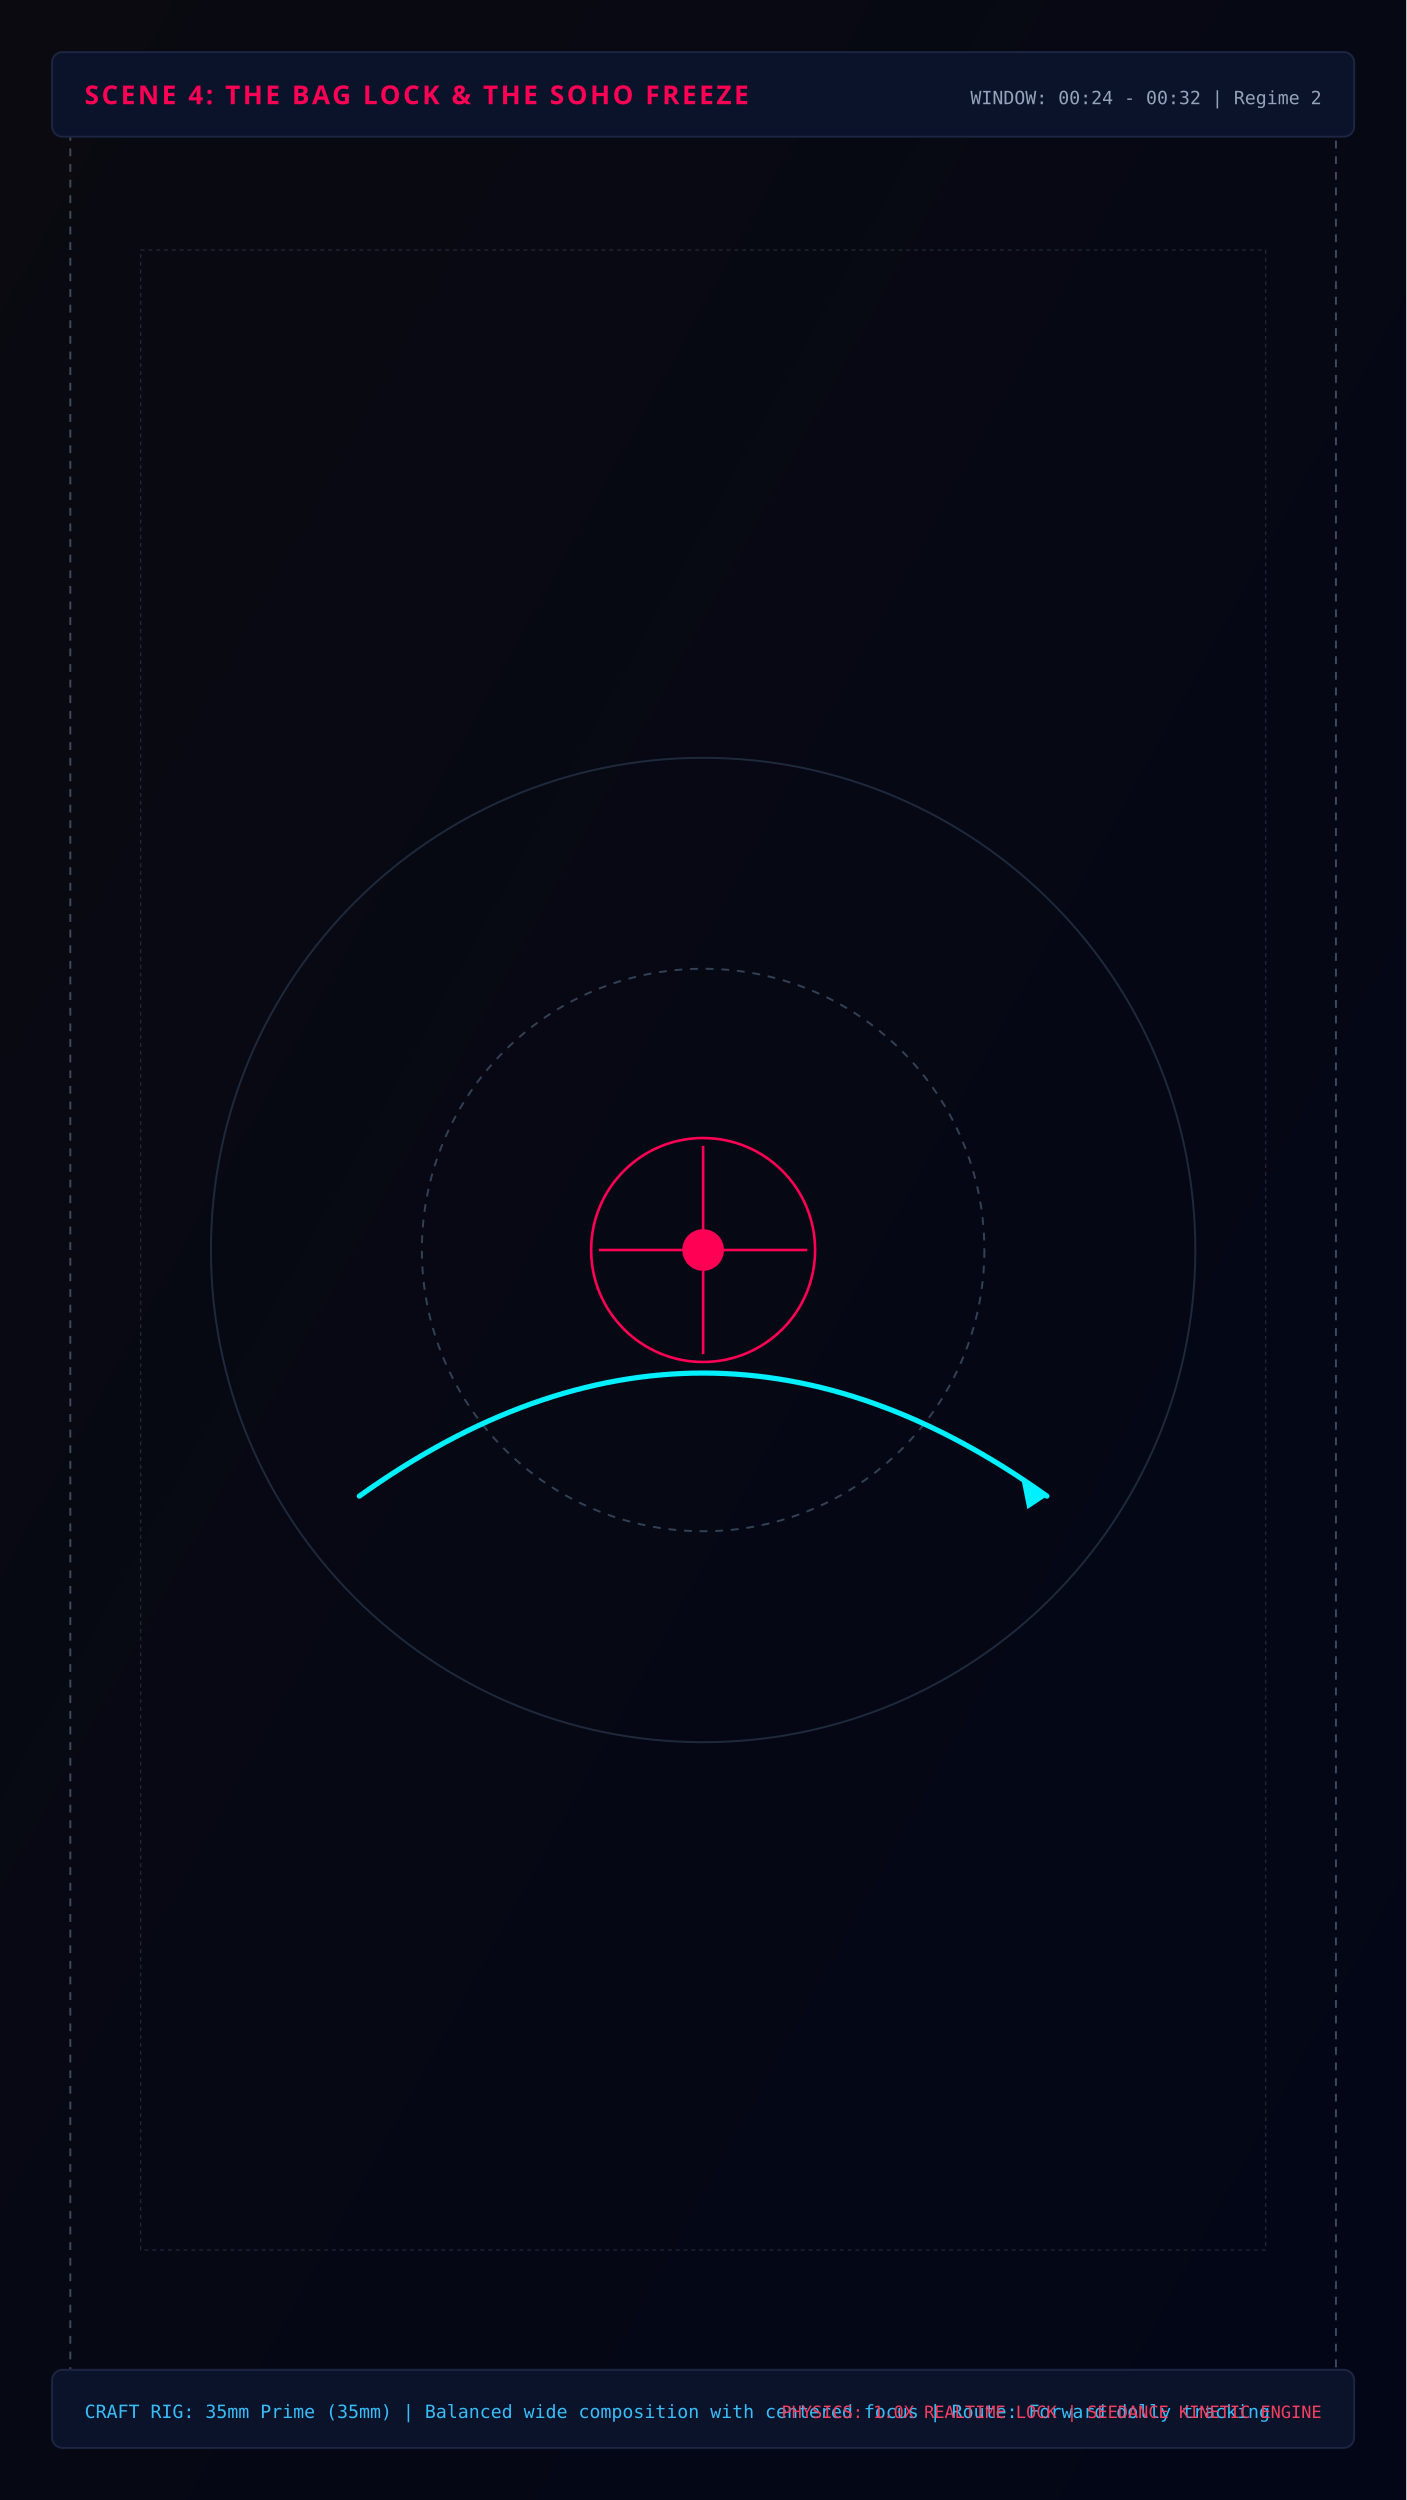
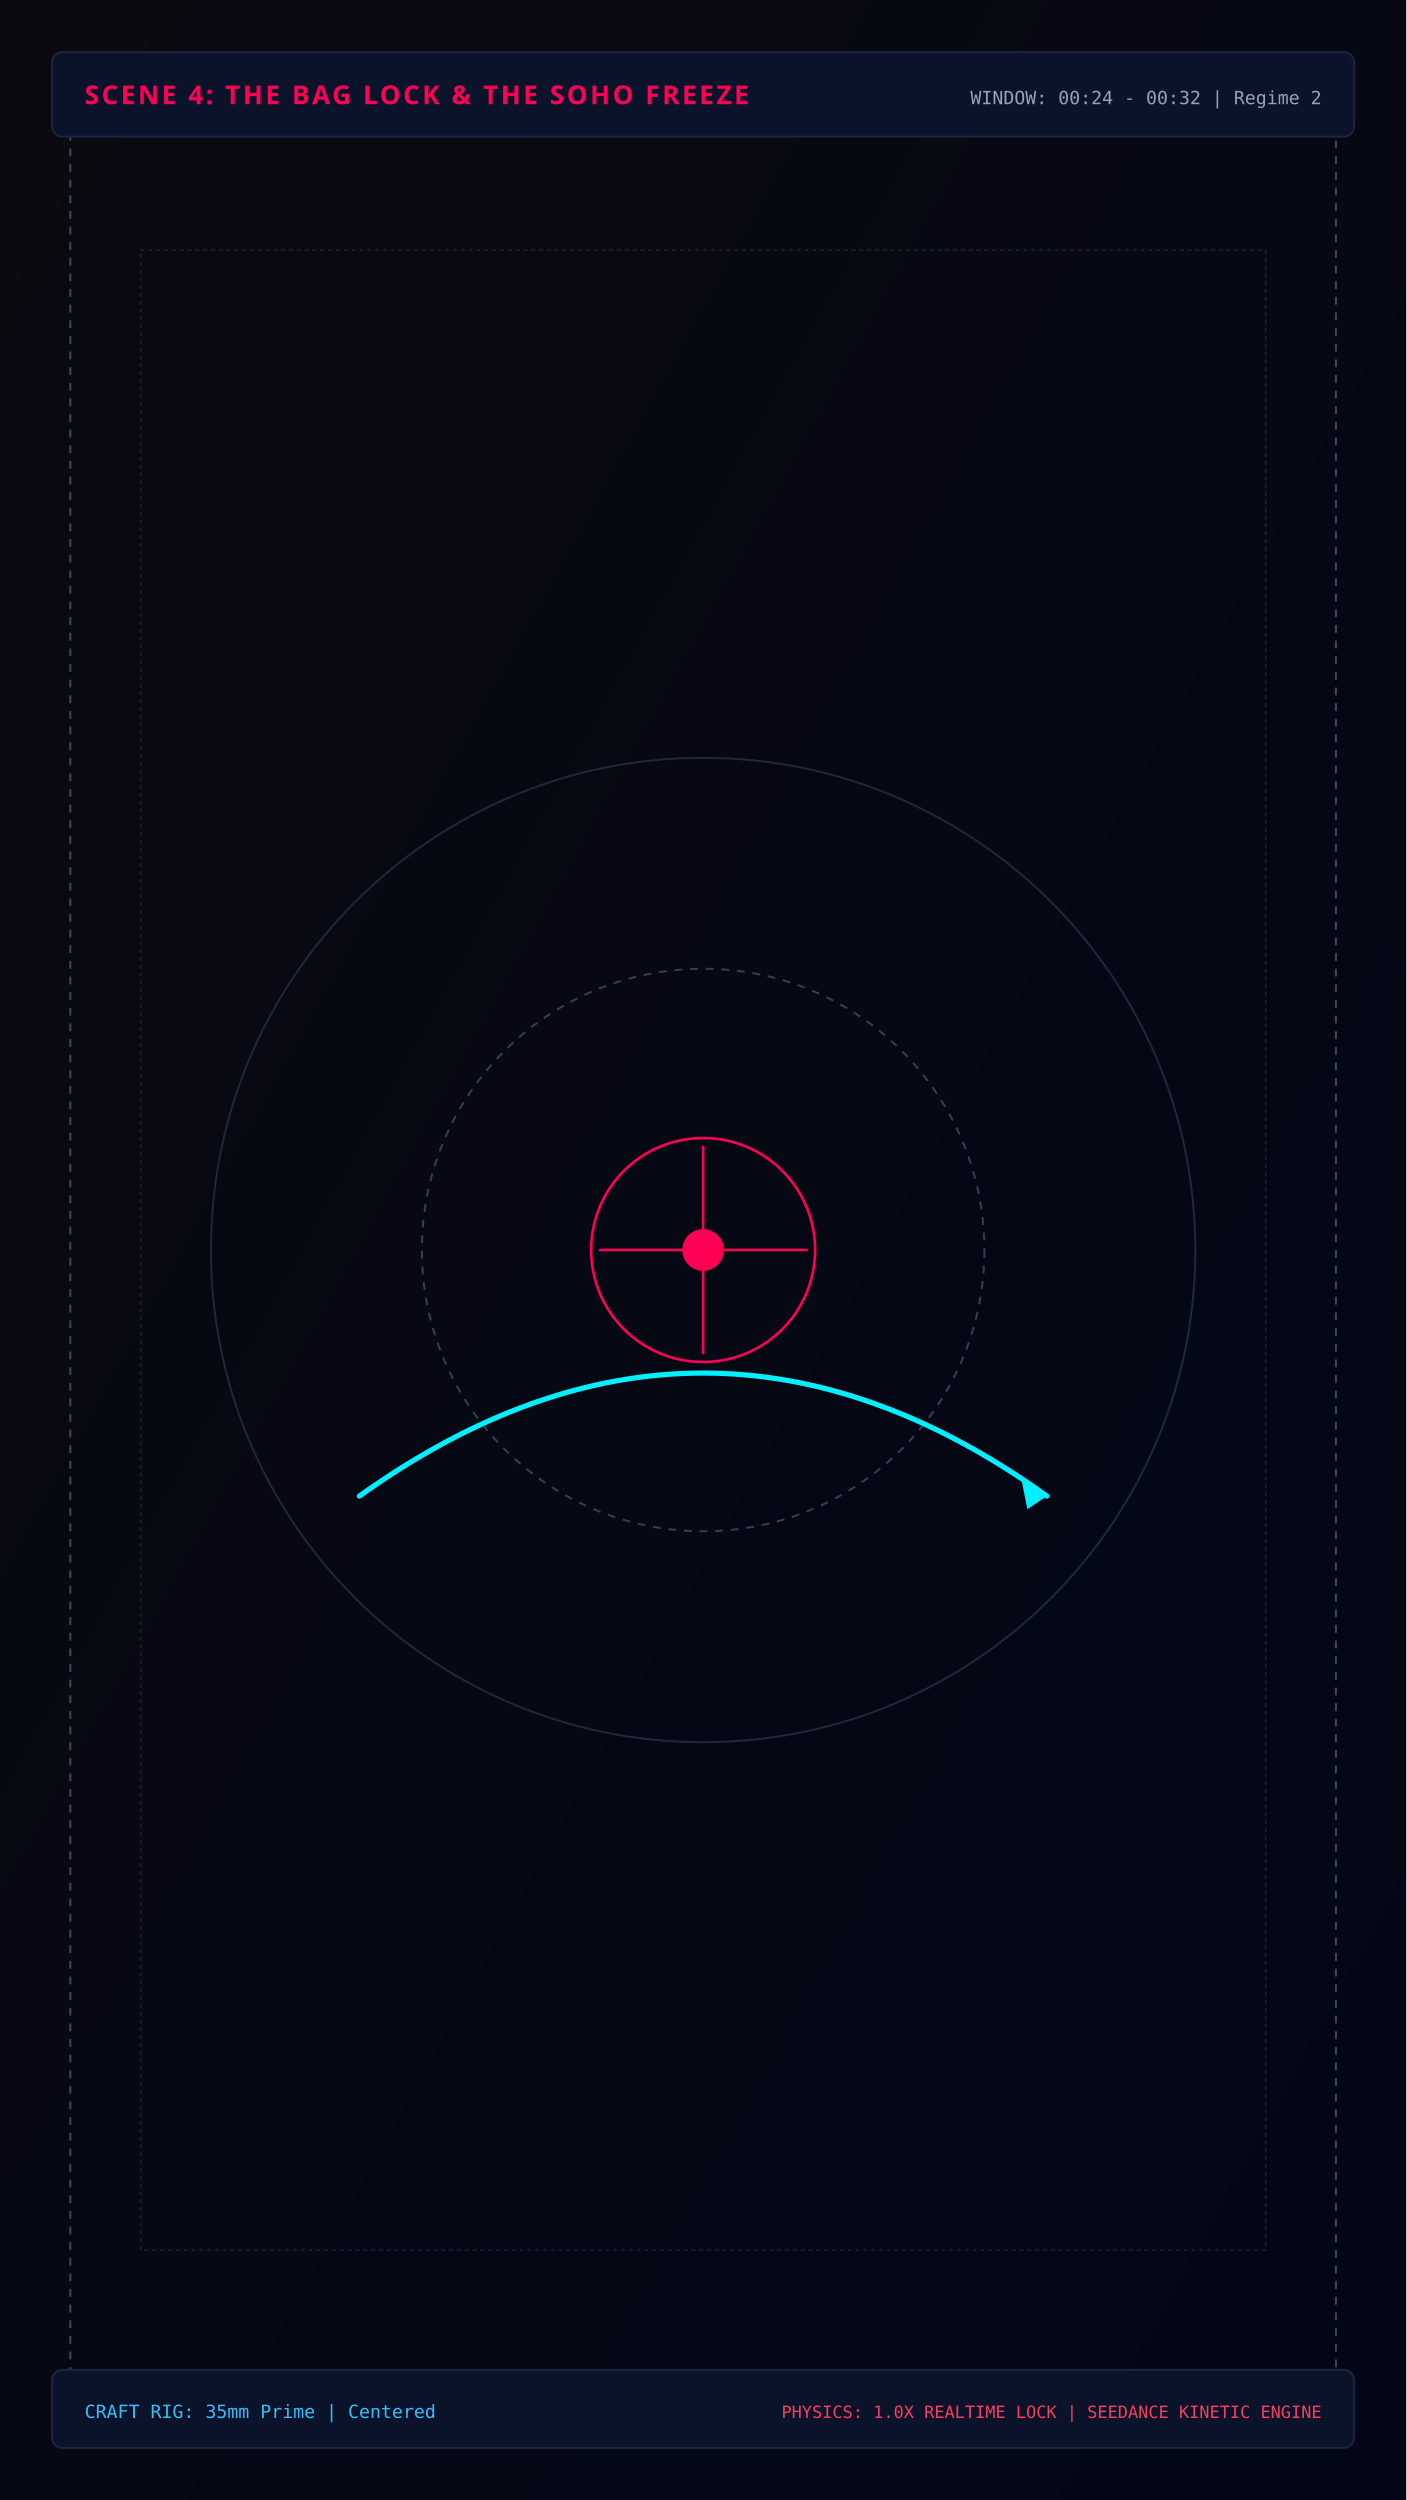
<svg xmlns="http://www.w3.org/2000/svg" viewBox="0 0 1080 1920" width="100%" height="100%">
  <defs>
    <linearGradient id="sceneGrad" x1="0%" y1="0%" x2="100%" y2="100%">
      <stop offset="0%" stop-color="#0A0A10" />
      <stop offset="100%" stop-color="#020617" />
    </linearGradient>
  </defs>
  <rect width="1080" height="1920" fill="url(#sceneGrad)" />
  <rect class="safe-guide-action" x="54" y="96" width="972" height="1728" fill="none" stroke="#64748B" stroke-width="1.5" stroke-dasharray="6,6" opacity="0.6" />
  <rect class="safe-guide-title" x="108" y="192" width="864" height="1536" fill="none" stroke="#475569" stroke-width="1" stroke-dasharray="3,3" opacity="0.4" />
  <circle cx="540" cy="960" r="378" fill="none" stroke="#1E293B" stroke-width="1.5" />
  <circle cx="540" cy="960" r="216" fill="none" stroke="#334155" stroke-width="1.5" stroke-dasharray="6,6" />
  <circle cx="540" cy="960" r="86" fill="none" stroke="#FF0055" stroke-width="2" />
  <path d="M 276 1149 Q 540 960 804 1149" fill="none" stroke="#00F0FF" stroke-width="4" stroke-linecap="round" />
  <polygon points="804,1149 784,1134 789,1159" fill="#00F0FF" />
  <circle cx="540" cy="960" r="16" fill="#FF0055" />
  <line x1="540" y1="880" x2="540" y2="1040" stroke="#FF0055" stroke-width="2" />
  <line x1="460" y1="960" x2="620" y2="960" stroke="#FF0055" stroke-width="2" />
  <rect x="40" y="40" width="1000" height="65" rx="8" fill="#0B132B" stroke="#1C2541" stroke-width="1.5" />
  <text x="65" y="80" font-family="'Space Grotesk', sans-serif" font-size="20" font-weight="700" fill="#FF0055" letter-spacing="2">
    SCENE 4: THE BAG LOCK &amp; THE SOHO FREEZE
  </text>
  <text x="1015" y="80" font-family="'JetBrains Mono', monospace" font-size="14" fill="#94A3B8" text-anchor="end">
    WINDOW: 00:24 - 00:32 | Regime 2
  </text>
  <rect x="40" y="1820" width="1000" height="60" rx="8" fill="#0B132B" stroke="#1C2541" stroke-width="1.5" />
  <text x="65" y="1857" font-family="'JetBrains Mono', monospace" font-size="14" fill="#38BDF8">
-     CRAFT RIG: 35mm Prime (35mm) | Balanced wide composition with centered focus | Route: Forward dolly tracking
+     CRAFT RIG: 35mm Prime | Centered
  </text>
  <text x="1015" y="1857" font-family="'JetBrains Mono', monospace" font-size="13" fill="#F43F5E" text-anchor="end">
    PHYSICS: 1.0X REALTIME LOCK | SEEDANCE KINETIC ENGINE
  </text>
</svg>
